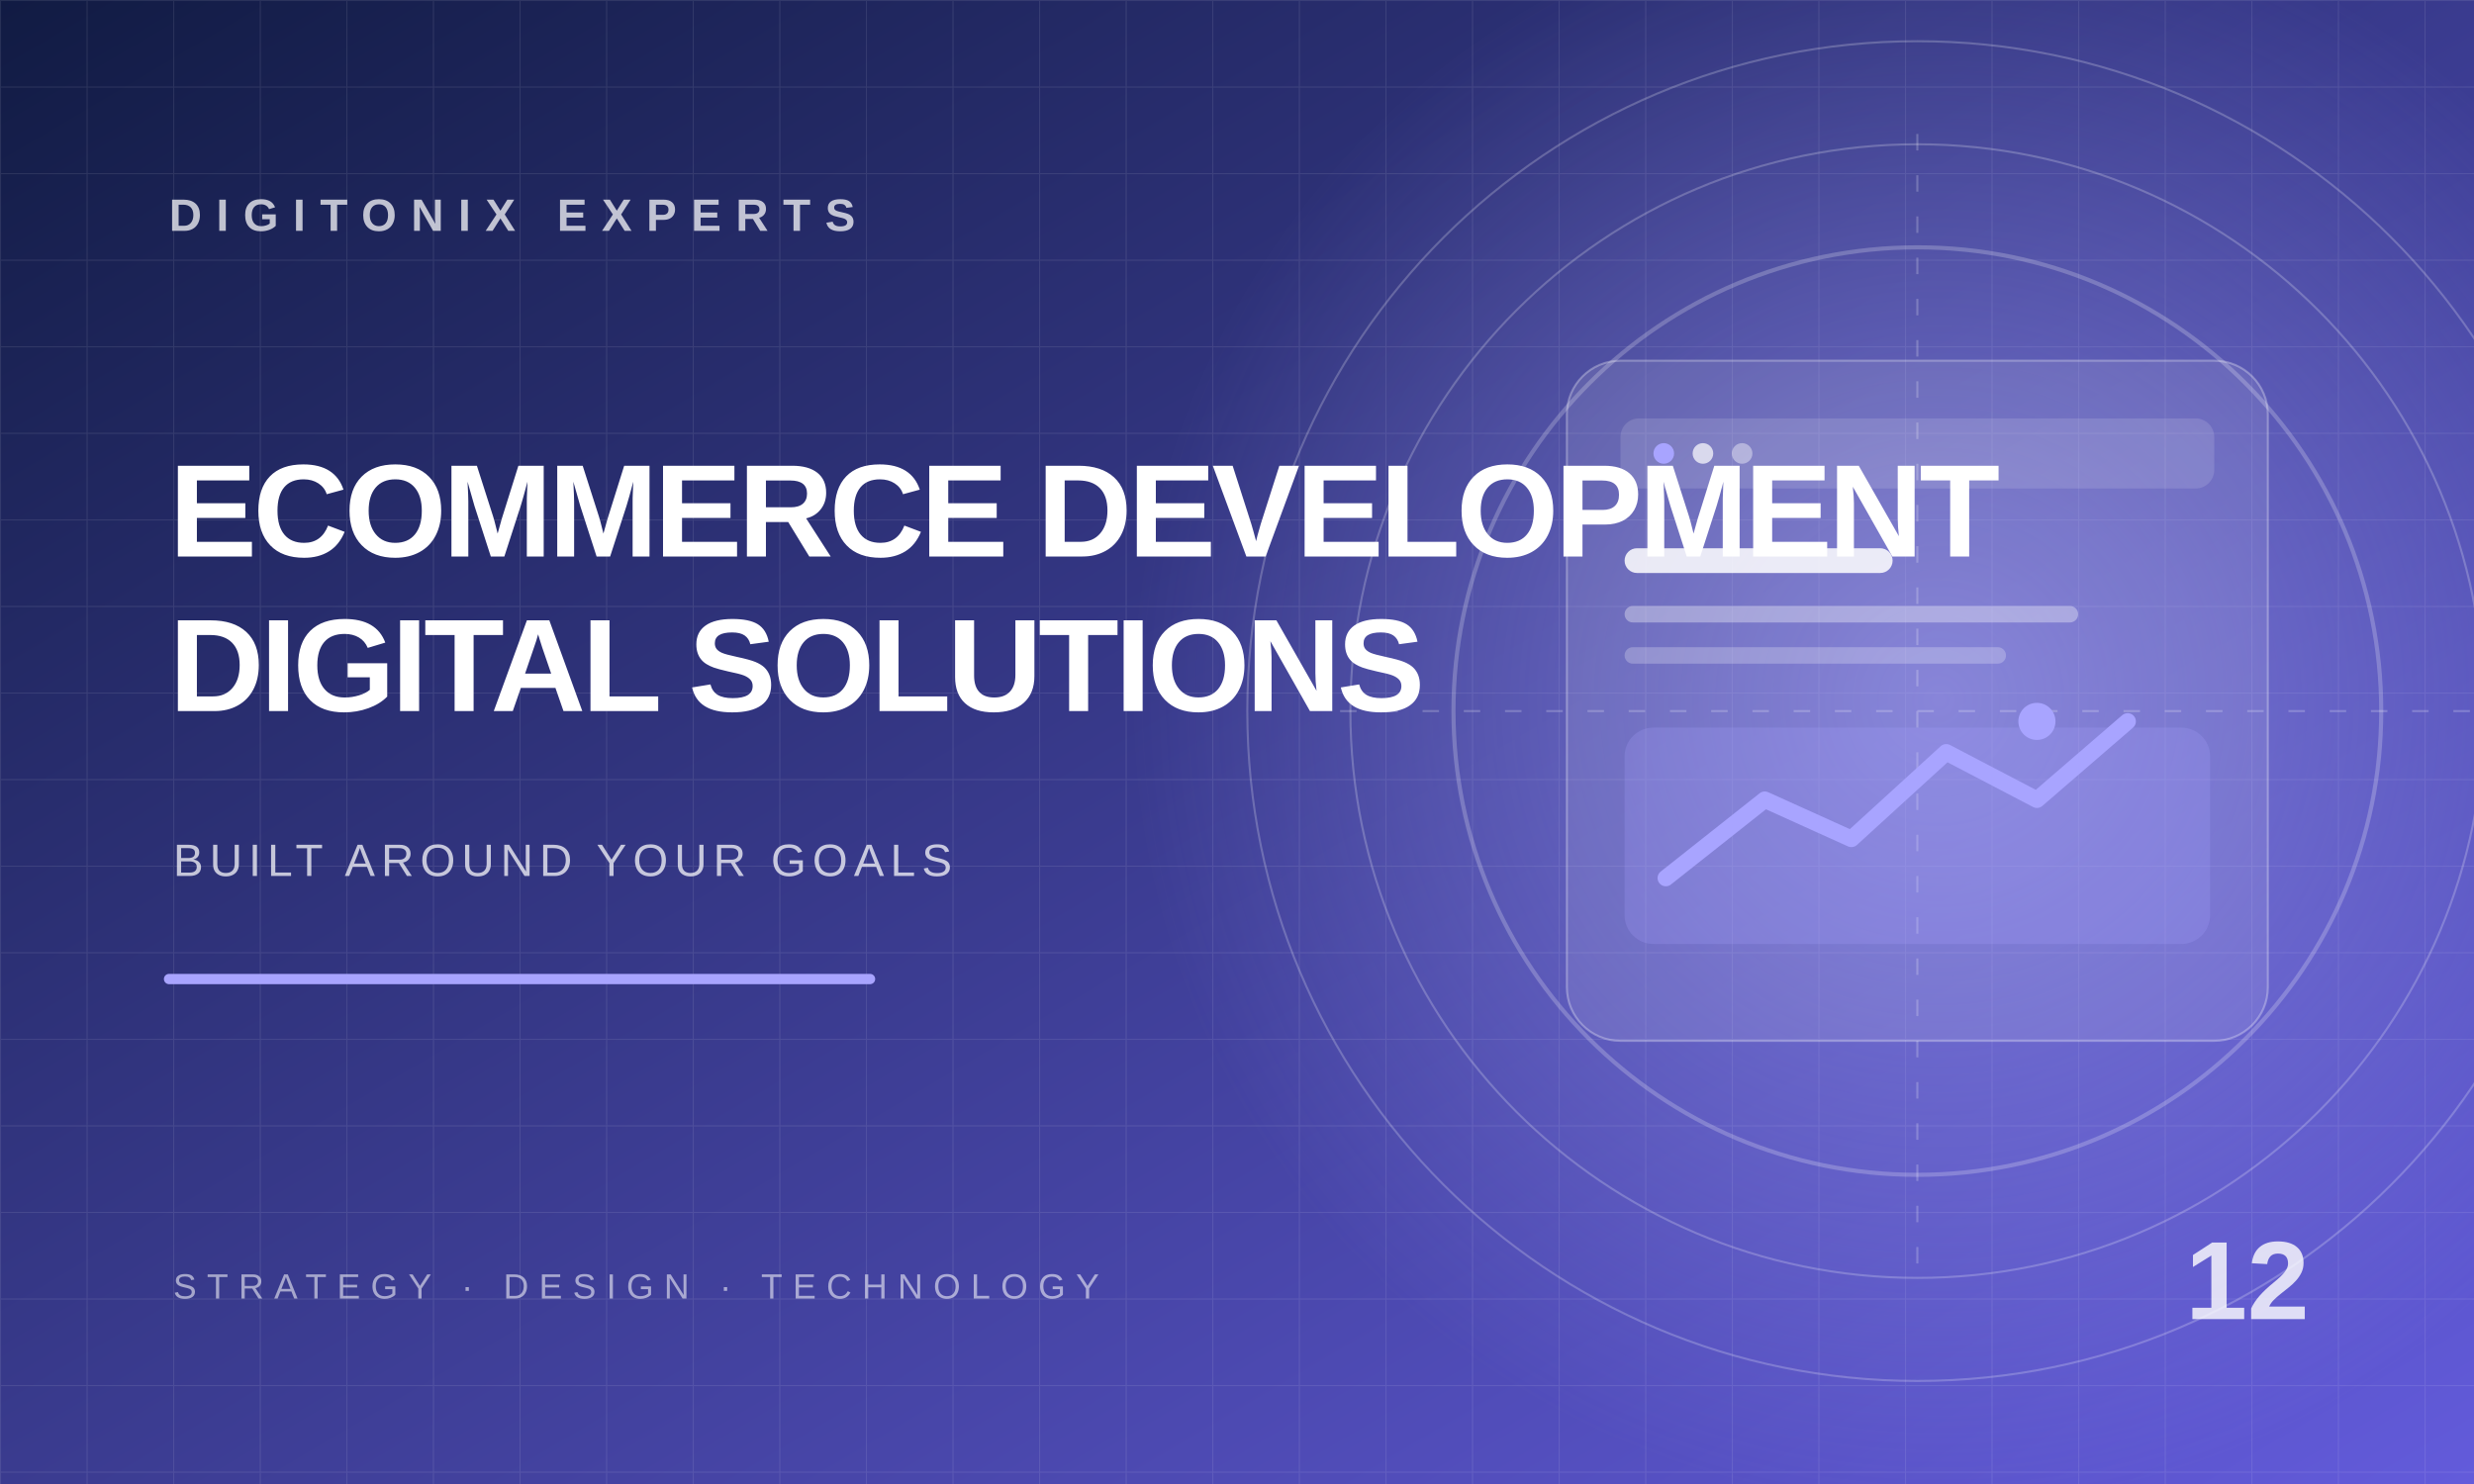
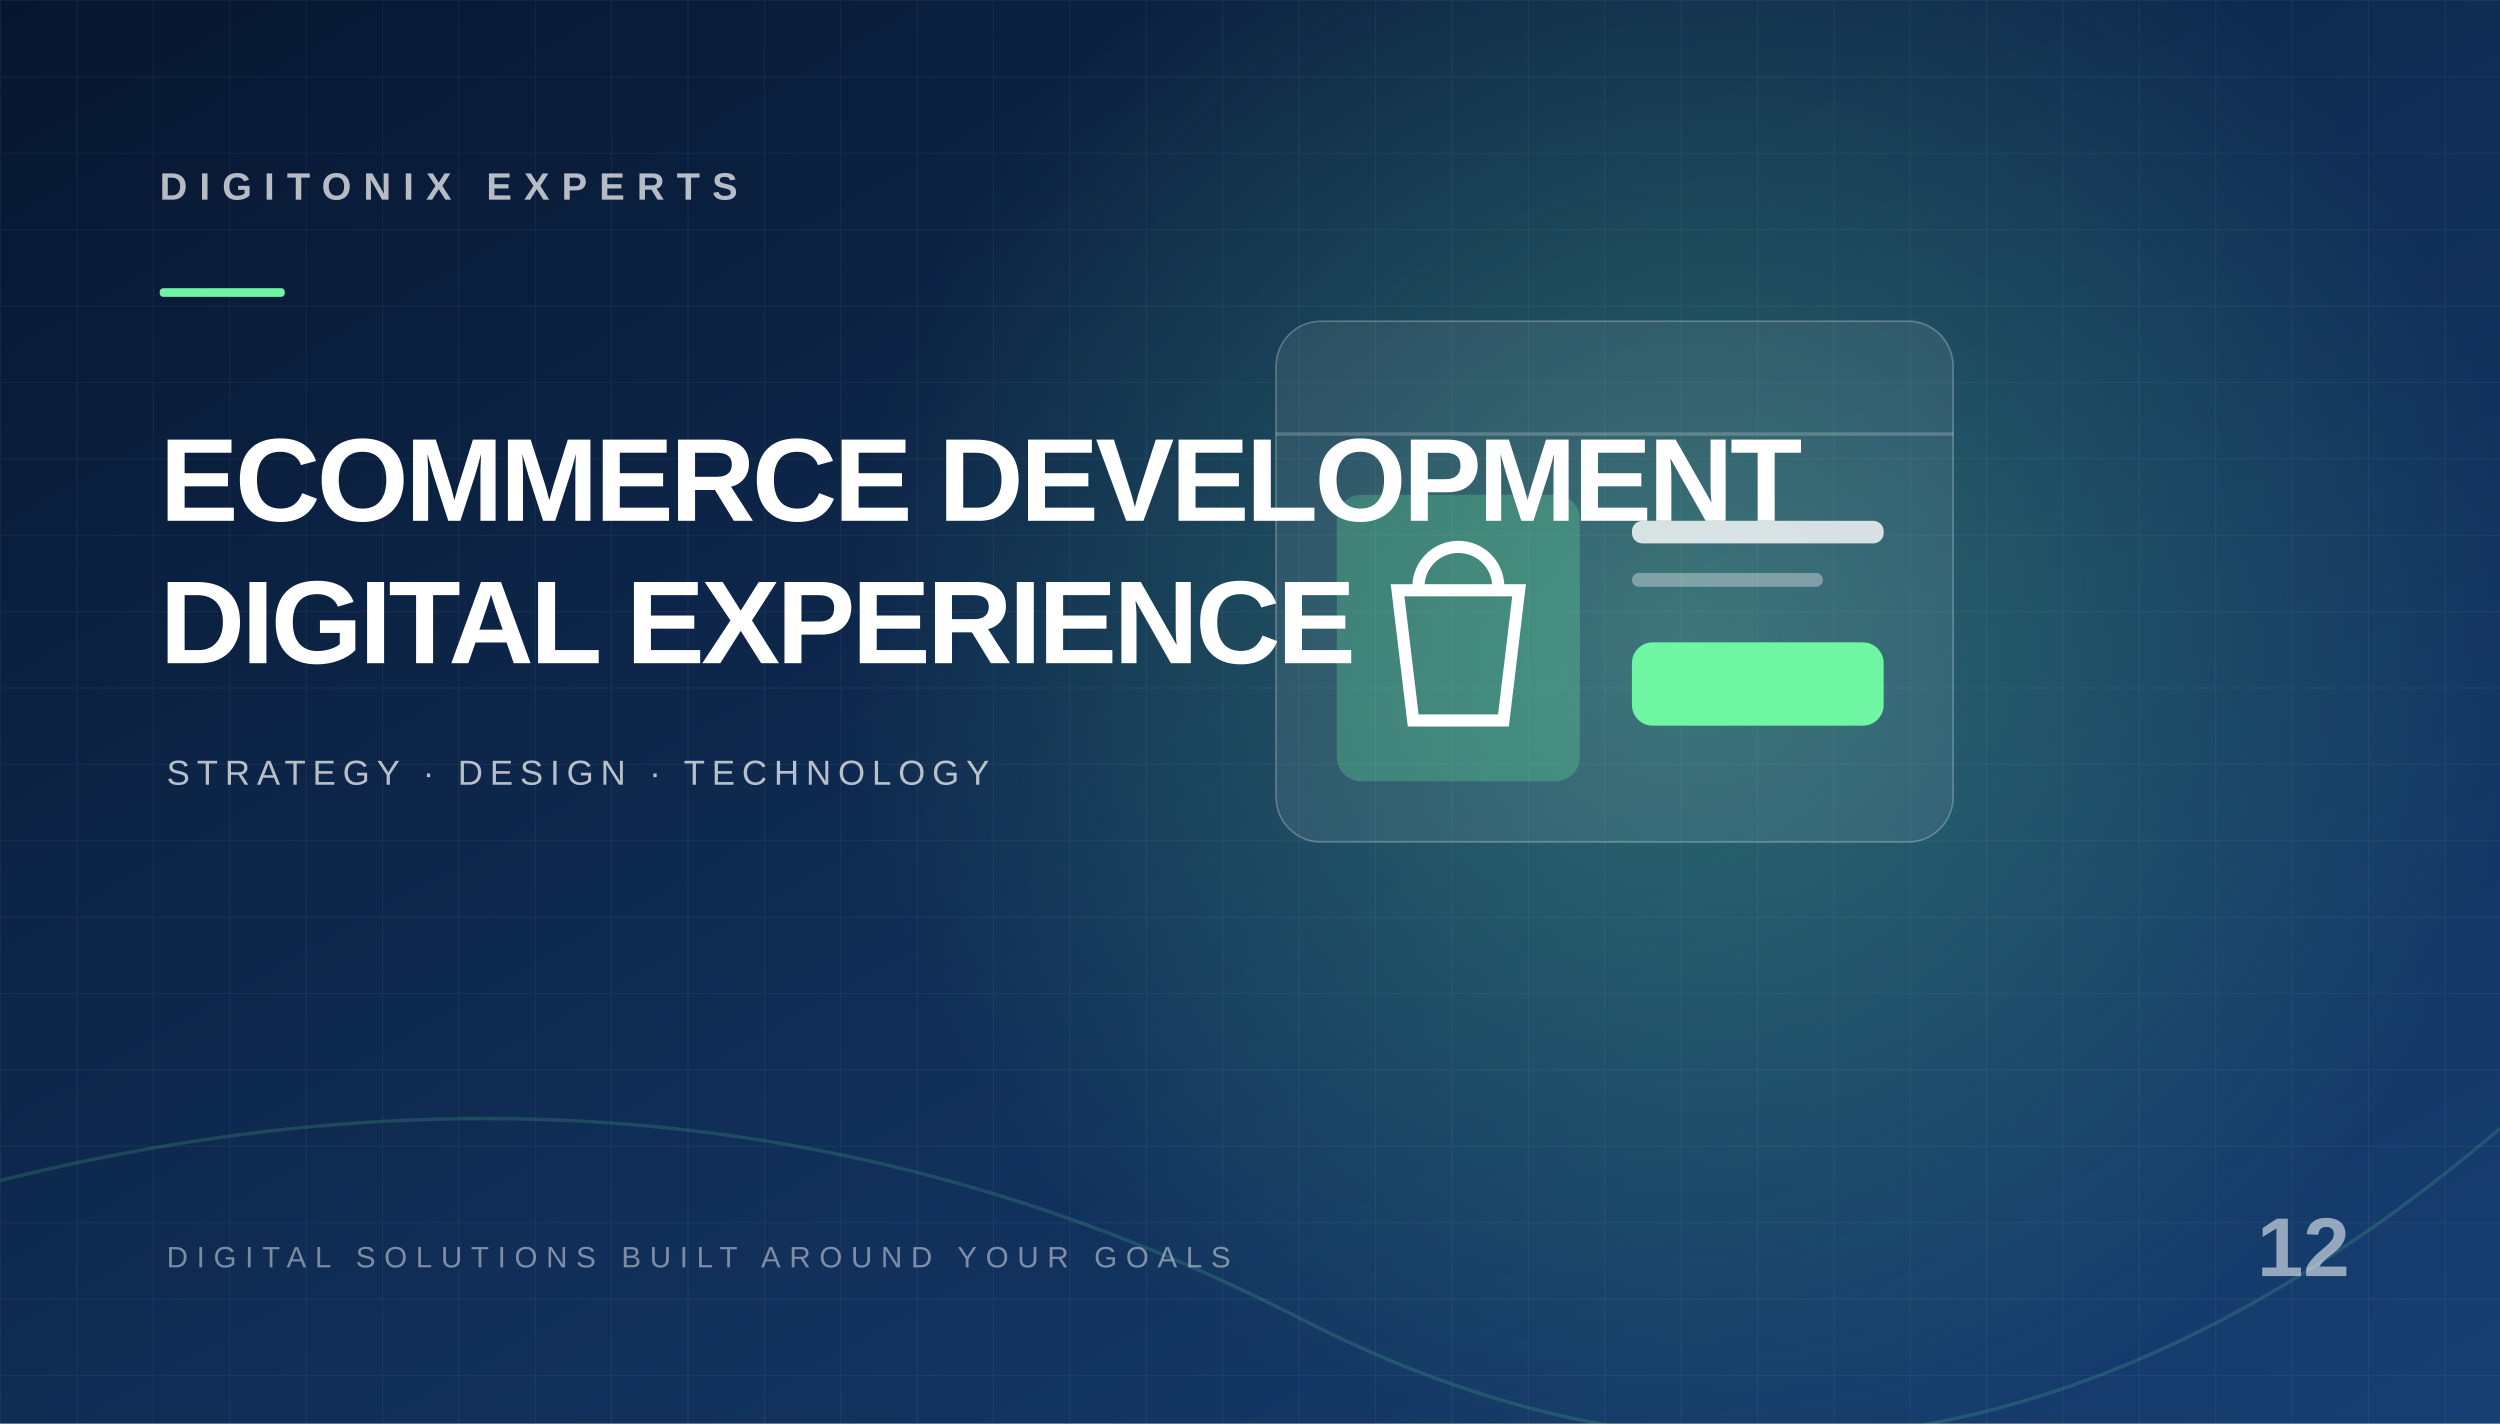
- <svg xmlns="http://www.w3.org/2000/svg" width="1200" height="720" viewBox="0 0 1200 720" role="img" aria-labelledby="title desc">
+ <svg xmlns="http://www.w3.org/2000/svg" width="1440" height="820" viewBox="0 0 1440 820">
  <defs>
    <linearGradient id="bg" x1="0" y1="0" x2="1" y2="1">
-       <stop stop-color="#111b43" />
-       <stop offset="1" stop-color="#635bdb" />
+       <stop stop-color="#07162f" />
+       <stop offset=".55" stop-color="#102e57" />
+       <stop offset="1" stop-color="#173f72" />
    </linearGradient>
    <radialGradient id="glow">
-       <stop stop-color="#a8a4ff" stop-opacity=".55" />
-       <stop offset="1" stop-color="#a8a4ff" stop-opacity="0" />
+       <stop stop-color="hsl(143,88%,70%)" stop-opacity=".3" />
+       <stop offset="1" stop-color="hsl(143,88%,70%)" stop-opacity="0" />
    </radialGradient>
-     <pattern id="grid" width="42" height="42" patternUnits="userSpaceOnUse">
-       <path d="M42 0H0V42" fill="none" stroke="#fff" stroke-opacity=".09" />
+     <pattern id="grid" width="44" height="44" patternUnits="userSpaceOnUse">
+       <path d="M44 0H0V44" fill="none" stroke="#fff" stroke-opacity=".055" />
    </pattern>
  </defs>
-   <rect width="1200" height="720" fill="url(#bg)" />
-   <rect width="1200" height="720" fill="url(#grid)" />
-   <circle cx="940" cy="340" r="390" fill="url(#glow)" />
-   <g fill="none" stroke="#fff" stroke-opacity=".22">
-     <circle cx="930" cy="345" r="225" stroke-width="2" />
-     <circle cx="930" cy="345" r="275" />
-     <circle cx="930" cy="345" r="325" />
-     <path d="M650 345h560M930 65v560" stroke-dasharray="8 12" />
+   <rect width="1440" height="820" fill="url(#bg)" />
+   <rect width="1440" height="820" fill="url(#grid)" />
+   <circle cx="970" cy="370" r="480" fill="url(#glow)" />
+   <path d="M0 680Q400 580 750 760T1440 650" fill="none" stroke="hsl(143,88%,70%)" stroke-opacity=".15" stroke-width="2" />
+   <rect x="735" y="185" width="390" height="300" rx="26" fill="#fff" fill-opacity=".08" stroke="#fff" stroke-opacity=".25" />
+   <path d="M735 250h390" stroke="#fff" stroke-opacity=".2" stroke-width="2" />
+   <rect x="770" y="285" width="140" height="165" rx="14" fill="hsl(143,88%,70%)" fill-opacity=".25" />
+   <path d="M805 340h70l-9 75h-52zM817 338a23 23 0 0146 0" fill="none" stroke="#fff" stroke-width="7" />
+   <rect x="940" y="300" width="145" height="13" rx="6" fill="#fff" fill-opacity=".8" />
+   <rect x="940" y="330" width="110" height="8" rx="4" fill="#fff" fill-opacity=".35" />
+   <rect x="940" y="370" width="145" height="48" rx="12" fill="hsl(143,88%,70%)" />
+   <g font-family="Arial,sans-serif" fill="#fff">
+     <text x="92" y="115" font-size="22" font-weight="700" letter-spacing="7" opacity=".7">DIGITONIX EXPERTS</text>
+     <rect x="92" y="166" width="72" height="5" rx="2" fill="hsl(143,88%,70%)" />
+     <text x="92" y="300" font-size="68" font-weight="800" letter-spacing="-2">ECOMMERCE DEVELOPMENT</text>
+     <text x="92" y="382" font-size="68" font-weight="800" letter-spacing="-2">DIGITAL EXPERIENCE</text>
+     <text x="96" y="452" font-size="20" letter-spacing="4" opacity=".7">STRATEGY · DESIGN · TECHNOLOGY</text>
+     <text x="96" y="730" font-size="17" letter-spacing="5" opacity=".45">DIGITAL SOLUTIONS BUILT AROUND YOUR GOALS</text>
+     <text x="1300" y="735" font-size="48" font-weight="800" opacity=".55">12</text>
  </g>
-   <g transform="translate(760 175)">
-     <rect x="0" y="0" width="340" height="330" rx="26" fill="#fff" fill-opacity=".10" stroke="#fff" stroke-opacity=".3" />
-     <rect x="26" y="28" width="288" height="34" rx="9" fill="#fff" fill-opacity=".13" />
-     <circle cx="47" cy="45" r="5" fill="#a8a4ff" />
-     <circle cx="66" cy="45" r="5" fill="#fff" fill-opacity=".7" />
-     <circle cx="85" cy="45" r="5" fill="#fff" fill-opacity=".4" />
-     <rect x="28" y="91" width="130" height="12" rx="6" fill="#fff" fill-opacity=".85" />
-     <rect x="28" y="119" width="220" height="8" rx="4" fill="#fff" fill-opacity=".34" />
-     <rect x="28" y="139" width="185" height="8" rx="4" fill="#fff" fill-opacity=".24" />
-     <rect x="28" y="178" width="284" height="105" rx="14" fill="#a8a4ff" fill-opacity=".22" />
-     <path d="M48 251l48-38 42 19 46-42 44 23 44-38" fill="none" stroke="#a8a4ff" stroke-width="8" stroke-linecap="round" stroke-linejoin="round" />
-     <circle cx="228" cy="175" r="9" fill="#a8a4ff" />
-   </g>
-   <g fill="#fff">
-     <text x="82" y="112" font-family="Arial,sans-serif" font-size="22" font-weight="700" letter-spacing="7" opacity=".72">DIGITONIX EXPERTS</text>
-     <text x="82" y="270" font-family="Arial,sans-serif" font-size="64" font-weight="800" letter-spacing="-2">ECOMMERCE DEVELOPMENT</text>
-     <text x="82" y="345" font-family="Arial,sans-serif" font-size="64" font-weight="800" letter-spacing="-2">DIGITAL SOLUTIONS</text>
-     <text x="84" y="425" font-family="Arial,sans-serif" font-size="22" letter-spacing="3" opacity=".72">BUILT AROUND YOUR GOALS</text>
-     <text x="84" y="630" font-family="Arial,sans-serif" font-size="17" letter-spacing="5" opacity=".55">STRATEGY  ·  DESIGN  ·  TECHNOLOGY</text>
-     <text x="1060" y="640" font-family="Arial,sans-serif" font-size="54" font-weight="800" opacity=".8">12</text>
-   </g>
-   <path d="M82 475h340" stroke="#a8a4ff" stroke-width="5" stroke-linecap="round" />
</svg>
